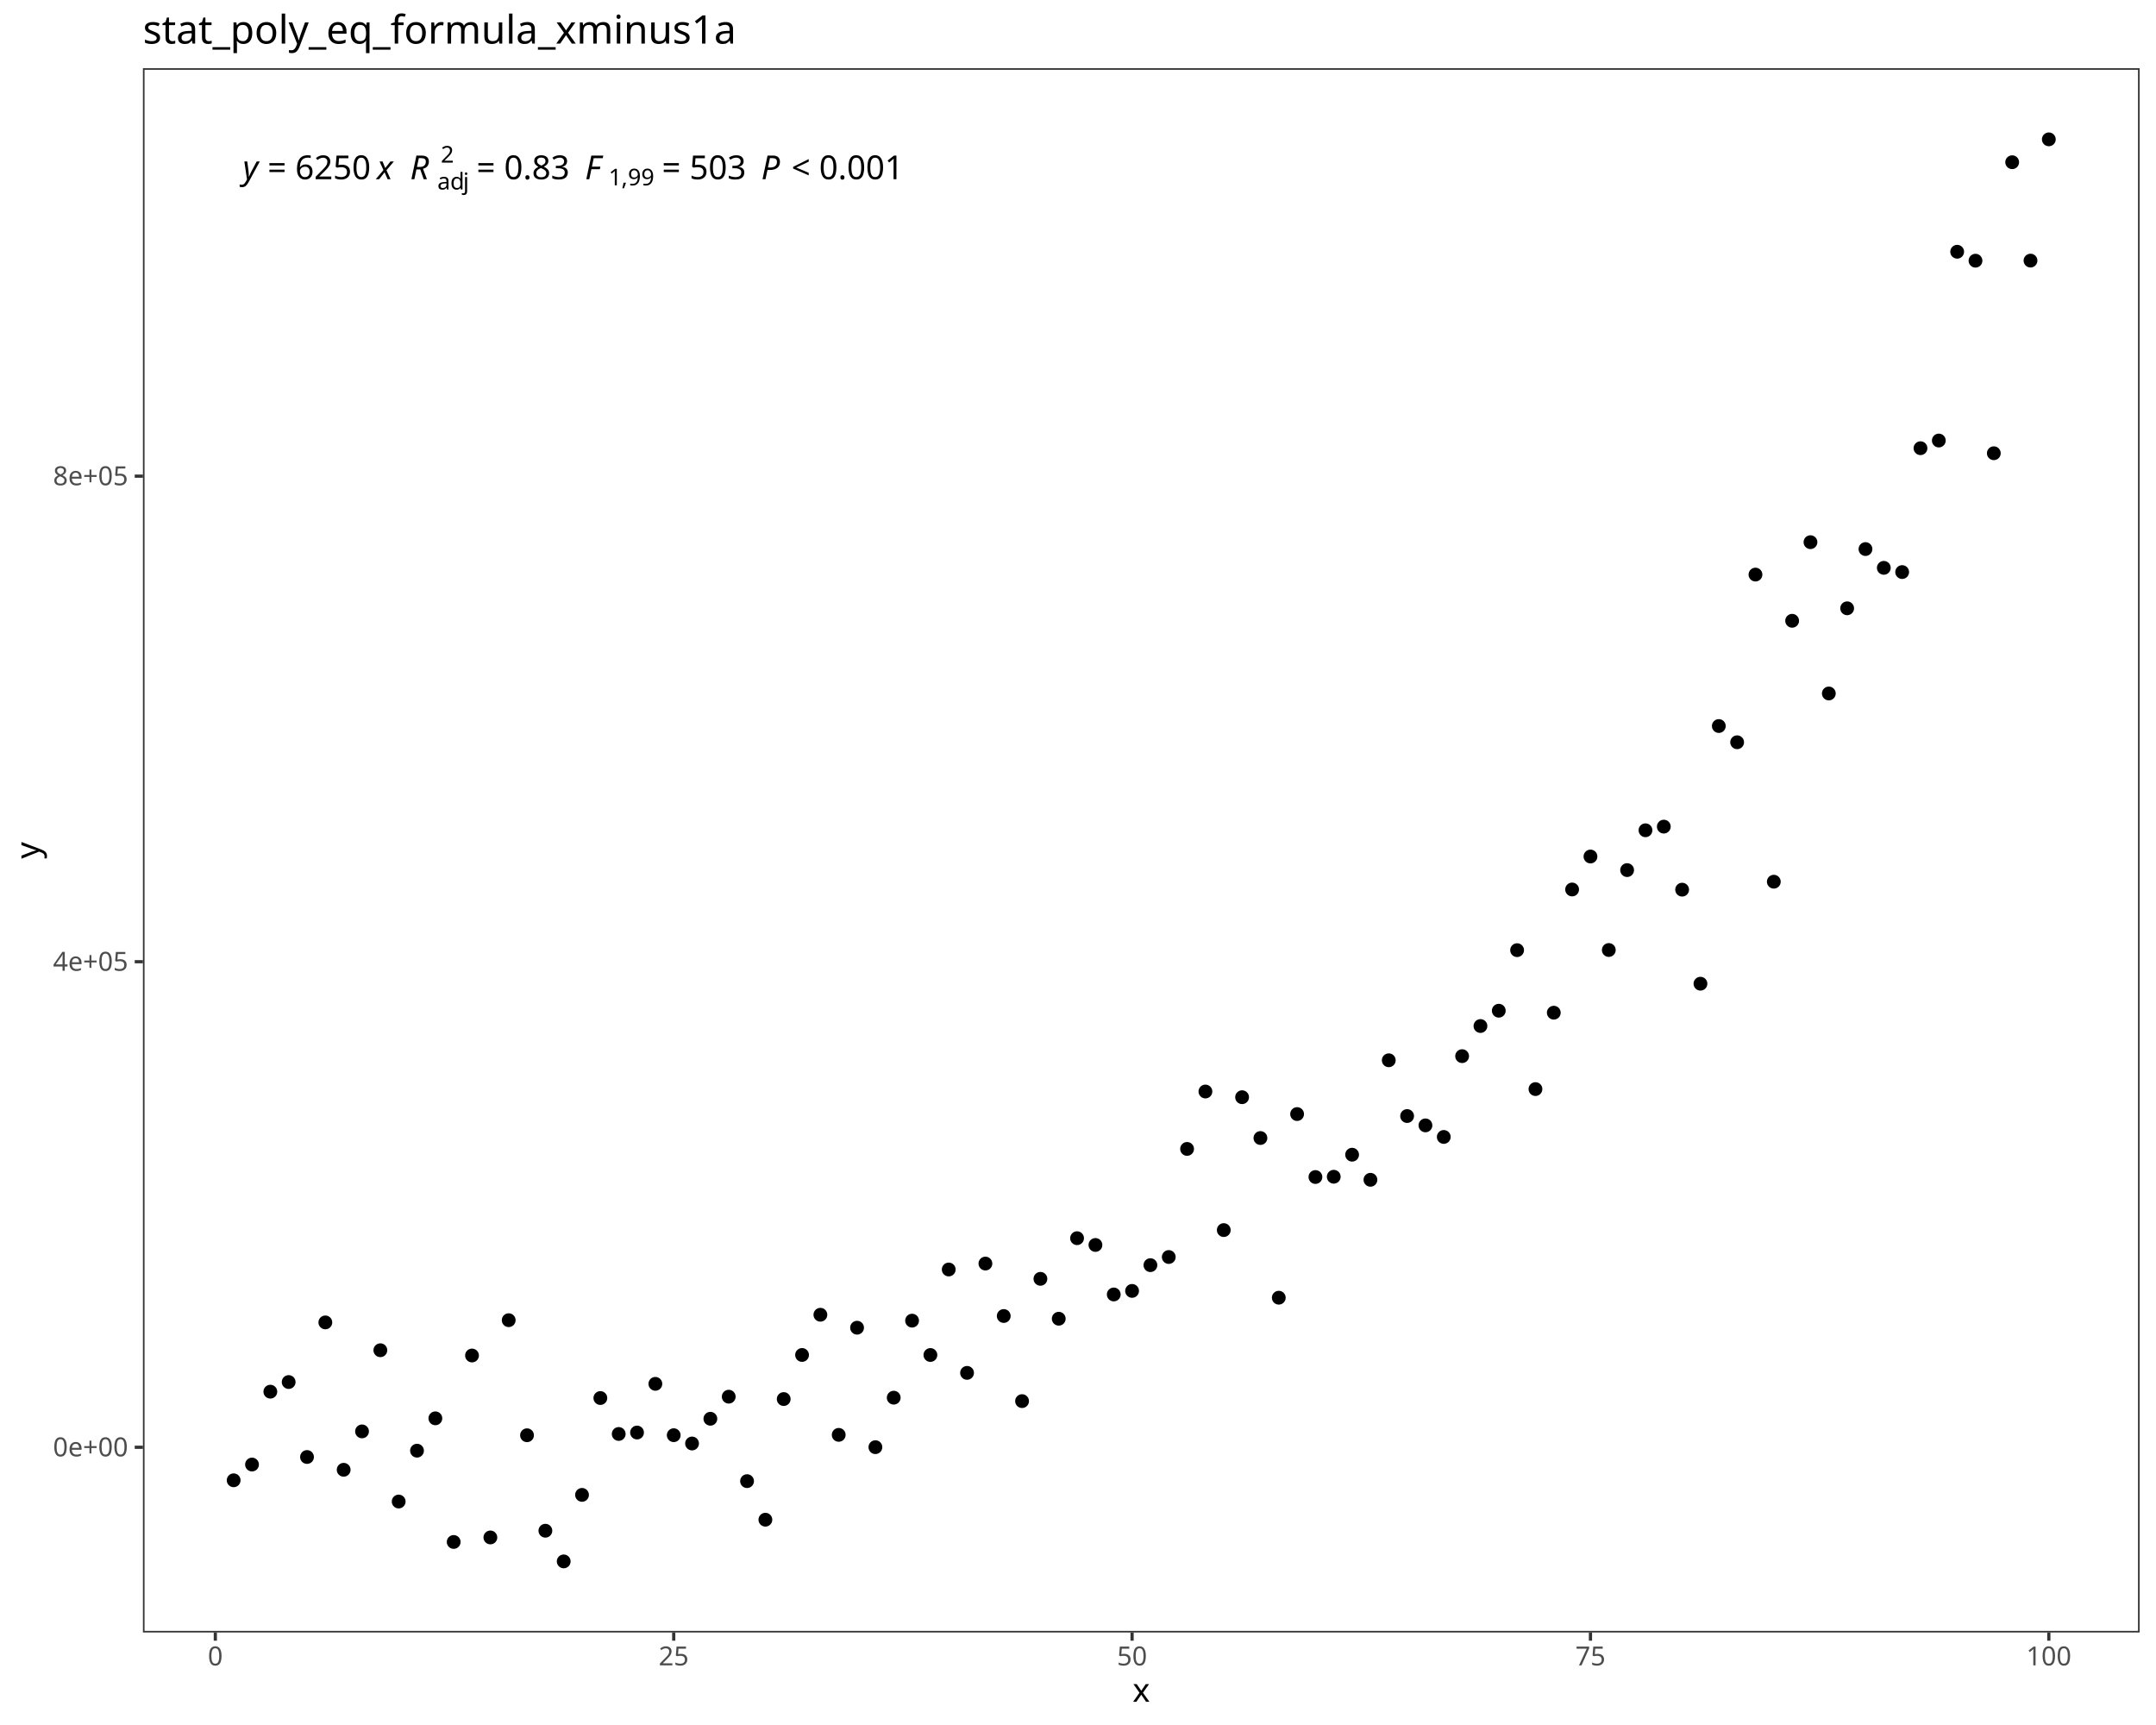
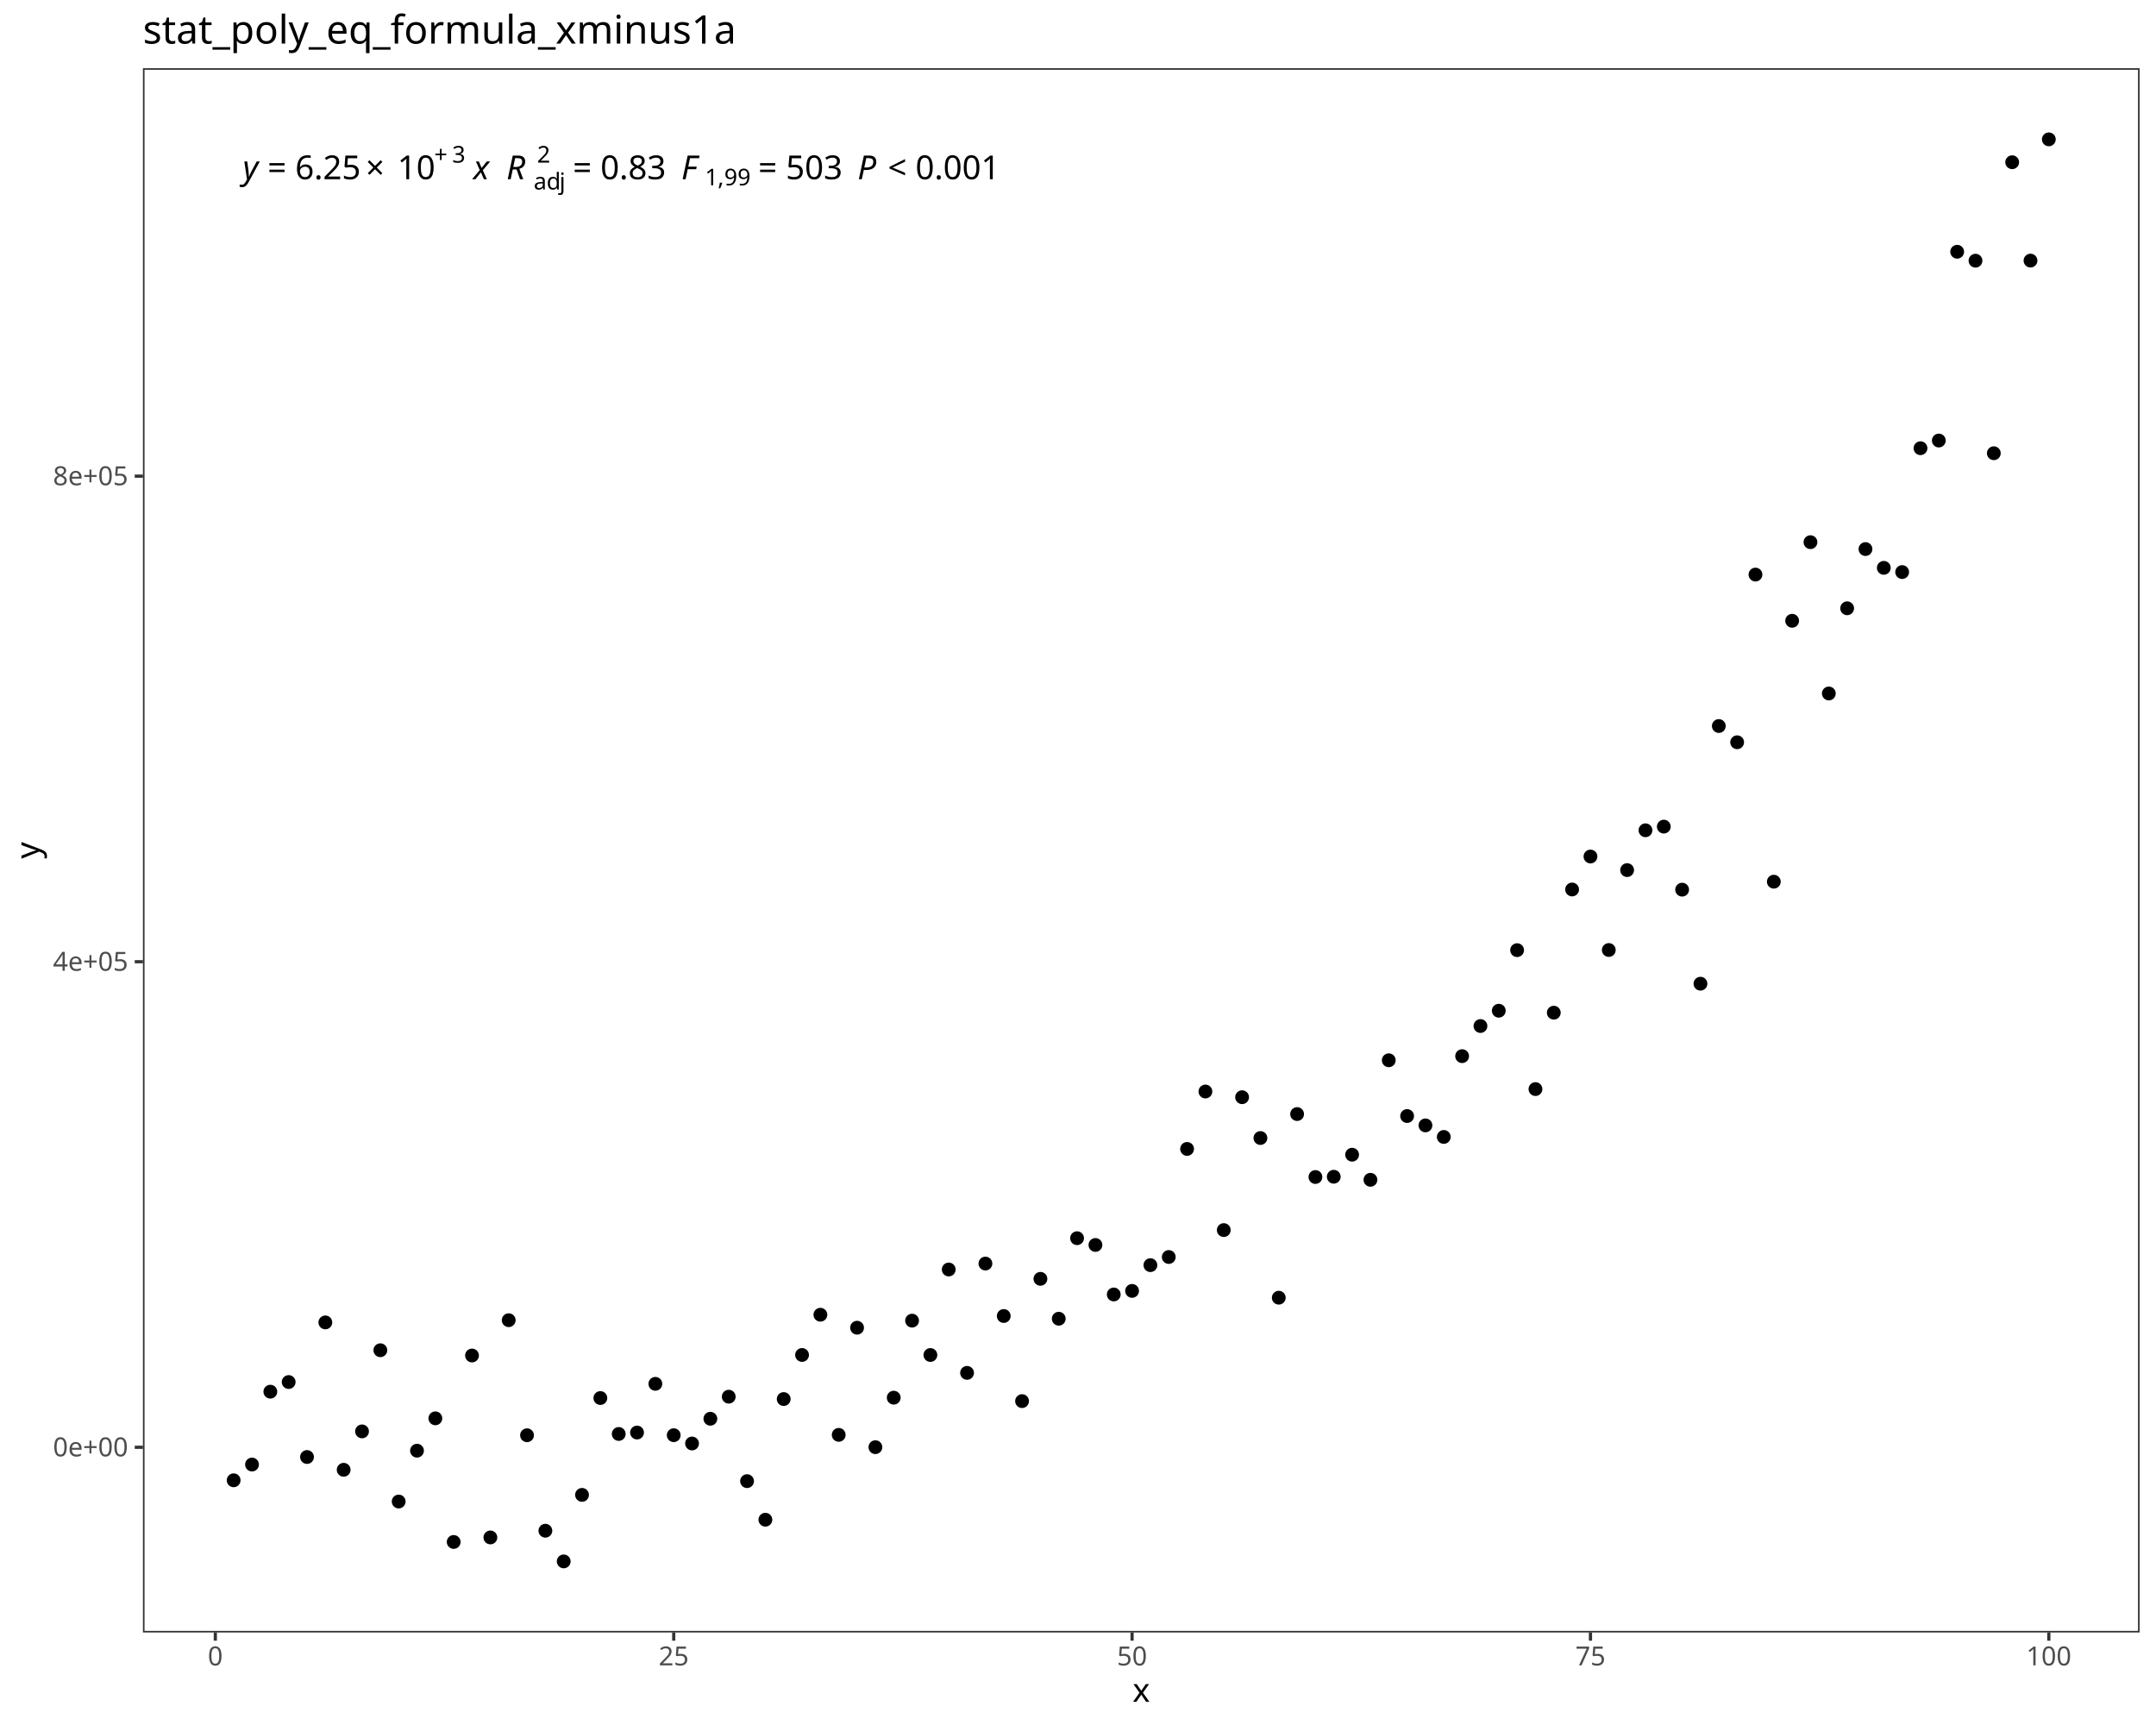
<svg xmlns="http://www.w3.org/2000/svg" class="svglite" data-engine-version="2.0" width="720.00pt" height="576.00pt" viewBox="0 0 720.00 576.00">
  <defs>
    <style type="text/css">
    .svglite line, .svglite polyline, .svglite polygon, .svglite path, .svglite rect, .svglite circle {
      fill: none;
      stroke: #000000;
      stroke-linecap: round;
      stroke-linejoin: round;
      stroke-miterlimit: 10.00;
    }
  </style>
  </defs>
  <rect width="100%" height="100%" style="stroke: none; fill: #FFFFFF;" />
  <defs>
    <clipPath id="cpMC4wMHw3MjAuMDB8MC4wMHw1NzYuMDA=">
      <rect x="0.00" y="0.00" width="720.00" height="576.00" />
    </clipPath>
  </defs>
  <g clip-path="url(#cpMC4wMHw3MjAuMDB8MC4wMHw1NzYuMDA=)">
    <rect x="0.00" y="0.00" width="720.00" height="576.00" style="stroke-width: 1.07; stroke: #FFFFFF; fill: #FFFFFF;" />
  </g>
  <defs>
    <clipPath id="cpNDcuNzN8NzE0LjUyfDIyLjc4fDU0NS4xMQ==">
      <rect x="47.73" y="22.78" width="666.80" height="522.33" />
    </clipPath>
  </defs>
  <g clip-path="url(#cpNDcuNzN8NzE0LjUyfDIyLjc4fDU0NS4xMQ==)">
    <rect x="47.73" y="22.78" width="666.80" height="522.33" style="stroke-width: 1.07; stroke: none; fill: #FFFFFF;" />
    <circle cx="78.03" cy="494.29" r="1.95" style="stroke-width: 0.71; fill: #000000;" />
    <circle cx="84.16" cy="489.03" r="1.95" style="stroke-width: 0.71; fill: #000000;" />
    <circle cx="90.28" cy="464.70" r="1.95" style="stroke-width: 0.71; fill: #000000;" />
    <circle cx="96.40" cy="461.48" r="1.95" style="stroke-width: 0.71; fill: #000000;" />
    <circle cx="102.53" cy="486.51" r="1.95" style="stroke-width: 0.71; fill: #000000;" />
    <circle cx="108.65" cy="441.57" r="1.95" style="stroke-width: 0.71; fill: #000000;" />
    <circle cx="114.77" cy="490.78" r="1.95" style="stroke-width: 0.71; fill: #000000;" />
    <circle cx="120.90" cy="477.96" r="1.95" style="stroke-width: 0.71; fill: #000000;" />
    <circle cx="127.02" cy="450.86" r="1.95" style="stroke-width: 0.71; fill: #000000;" />
    <circle cx="133.14" cy="501.38" r="1.95" style="stroke-width: 0.71; fill: #000000;" />
    <circle cx="139.26" cy="484.40" r="1.95" style="stroke-width: 0.71; fill: #000000;" />
    <circle cx="145.39" cy="473.60" r="1.95" style="stroke-width: 0.71; fill: #000000;" />
    <circle cx="151.51" cy="514.88" r="1.95" style="stroke-width: 0.71; fill: #000000;" />
    <circle cx="157.63" cy="452.62" r="1.95" style="stroke-width: 0.71; fill: #000000;" />
    <circle cx="163.76" cy="513.37" r="1.95" style="stroke-width: 0.71; fill: #000000;" />
    <circle cx="169.88" cy="440.83" r="1.95" style="stroke-width: 0.71; fill: #000000;" />
    <circle cx="176.00" cy="479.25" r="1.95" style="stroke-width: 0.71; fill: #000000;" />
    <circle cx="182.13" cy="511.13" r="1.95" style="stroke-width: 0.71; fill: #000000;" />
    <circle cx="188.25" cy="521.37" r="1.95" style="stroke-width: 0.71; fill: #000000;" />
    <circle cx="194.37" cy="499.16" r="1.95" style="stroke-width: 0.71; fill: #000000;" />
    <circle cx="200.49" cy="466.82" r="1.95" style="stroke-width: 0.71; fill: #000000;" />
    <circle cx="206.62" cy="478.82" r="1.95" style="stroke-width: 0.71; fill: #000000;" />
    <circle cx="212.74" cy="478.34" r="1.95" style="stroke-width: 0.71; fill: #000000;" />
    <circle cx="218.86" cy="462.08" r="1.95" style="stroke-width: 0.71; fill: #000000;" />
    <circle cx="224.99" cy="479.23" r="1.95" style="stroke-width: 0.71; fill: #000000;" />
    <circle cx="231.11" cy="482.00" r="1.95" style="stroke-width: 0.71; fill: #000000;" />
    <circle cx="237.23" cy="473.74" r="1.95" style="stroke-width: 0.71; fill: #000000;" />
    <circle cx="243.36" cy="466.37" r="1.95" style="stroke-width: 0.71; fill: #000000;" />
    <circle cx="249.48" cy="494.57" r="1.95" style="stroke-width: 0.71; fill: #000000;" />
    <circle cx="255.60" cy="507.45" r="1.95" style="stroke-width: 0.71; fill: #000000;" />
    <circle cx="261.72" cy="467.16" r="1.95" style="stroke-width: 0.71; fill: #000000;" />
    <circle cx="267.85" cy="452.44" r="1.95" style="stroke-width: 0.71; fill: #000000;" />
    <circle cx="273.97" cy="439.01" r="1.95" style="stroke-width: 0.71; fill: #000000;" />
    <circle cx="280.09" cy="479.12" r="1.95" style="stroke-width: 0.71; fill: #000000;" />
    <circle cx="286.22" cy="443.34" r="1.95" style="stroke-width: 0.71; fill: #000000;" />
    <circle cx="292.34" cy="483.23" r="1.95" style="stroke-width: 0.71; fill: #000000;" />
    <circle cx="298.46" cy="466.70" r="1.95" style="stroke-width: 0.71; fill: #000000;" />
    <circle cx="304.59" cy="440.98" r="1.95" style="stroke-width: 0.71; fill: #000000;" />
    <circle cx="310.71" cy="452.45" r="1.95" style="stroke-width: 0.71; fill: #000000;" />
    <circle cx="316.83" cy="423.90" r="1.95" style="stroke-width: 0.71; fill: #000000;" />
    <circle cx="322.95" cy="458.42" r="1.95" style="stroke-width: 0.71; fill: #000000;" />
    <circle cx="329.08" cy="421.92" r="1.95" style="stroke-width: 0.71; fill: #000000;" />
    <circle cx="335.20" cy="439.43" r="1.95" style="stroke-width: 0.71; fill: #000000;" />
    <circle cx="341.32" cy="467.85" r="1.95" style="stroke-width: 0.71; fill: #000000;" />
    <circle cx="347.45" cy="427.02" r="1.95" style="stroke-width: 0.71; fill: #000000;" />
    <circle cx="353.57" cy="440.34" r="1.95" style="stroke-width: 0.71; fill: #000000;" />
    <circle cx="359.69" cy="413.45" r="1.95" style="stroke-width: 0.71; fill: #000000;" />
    <circle cx="365.82" cy="415.71" r="1.95" style="stroke-width: 0.71; fill: #000000;" />
    <circle cx="371.94" cy="432.24" r="1.95" style="stroke-width: 0.71; fill: #000000;" />
    <circle cx="378.06" cy="431.05" r="1.95" style="stroke-width: 0.71; fill: #000000;" />
    <circle cx="384.18" cy="422.45" r="1.95" style="stroke-width: 0.71; fill: #000000;" />
    <circle cx="390.31" cy="419.73" r="1.95" style="stroke-width: 0.71; fill: #000000;" />
    <circle cx="396.43" cy="383.64" r="1.95" style="stroke-width: 0.71; fill: #000000;" />
    <circle cx="402.55" cy="364.47" r="1.95" style="stroke-width: 0.71; fill: #000000;" />
    <circle cx="408.68" cy="410.74" r="1.95" style="stroke-width: 0.71; fill: #000000;" />
    <circle cx="414.80" cy="366.37" r="1.95" style="stroke-width: 0.71; fill: #000000;" />
    <circle cx="420.92" cy="380.00" r="1.95" style="stroke-width: 0.71; fill: #000000;" />
    <circle cx="427.05" cy="433.32" r="1.95" style="stroke-width: 0.71; fill: #000000;" />
    <circle cx="433.17" cy="372.00" r="1.95" style="stroke-width: 0.71; fill: #000000;" />
    <circle cx="439.29" cy="393.02" r="1.95" style="stroke-width: 0.71; fill: #000000;" />
    <circle cx="445.41" cy="392.93" r="1.95" style="stroke-width: 0.71; fill: #000000;" />
    <circle cx="451.54" cy="385.57" r="1.95" style="stroke-width: 0.71; fill: #000000;" />
    <circle cx="457.66" cy="393.95" r="1.95" style="stroke-width: 0.71; fill: #000000;" />
    <circle cx="463.78" cy="354.04" r="1.95" style="stroke-width: 0.71; fill: #000000;" />
    <circle cx="469.91" cy="372.66" r="1.95" style="stroke-width: 0.71; fill: #000000;" />
    <circle cx="476.03" cy="375.78" r="1.95" style="stroke-width: 0.71; fill: #000000;" />
    <circle cx="482.15" cy="379.64" r="1.95" style="stroke-width: 0.71; fill: #000000;" />
    <circle cx="488.28" cy="352.66" r="1.95" style="stroke-width: 0.71; fill: #000000;" />
    <circle cx="494.40" cy="342.60" r="1.95" style="stroke-width: 0.71; fill: #000000;" />
    <circle cx="500.52" cy="337.49" r="1.95" style="stroke-width: 0.71; fill: #000000;" />
    <circle cx="506.64" cy="317.27" r="1.95" style="stroke-width: 0.71; fill: #000000;" />
    <circle cx="512.77" cy="363.66" r="1.95" style="stroke-width: 0.71; fill: #000000;" />
    <circle cx="518.89" cy="338.15" r="1.95" style="stroke-width: 0.71; fill: #000000;" />
    <circle cx="525.01" cy="297.01" r="1.95" style="stroke-width: 0.71; fill: #000000;" />
    <circle cx="531.14" cy="286.00" r="1.95" style="stroke-width: 0.71; fill: #000000;" />
    <circle cx="537.26" cy="317.22" r="1.95" style="stroke-width: 0.71; fill: #000000;" />
    <circle cx="543.38" cy="290.54" r="1.95" style="stroke-width: 0.71; fill: #000000;" />
    <circle cx="549.51" cy="277.24" r="1.95" style="stroke-width: 0.71; fill: #000000;" />
    <circle cx="555.63" cy="276.02" r="1.95" style="stroke-width: 0.71; fill: #000000;" />
    <circle cx="561.75" cy="297.07" r="1.95" style="stroke-width: 0.71; fill: #000000;" />
    <circle cx="567.87" cy="328.47" r="1.95" style="stroke-width: 0.71; fill: #000000;" />
    <circle cx="574.00" cy="242.43" r="1.95" style="stroke-width: 0.71; fill: #000000;" />
    <circle cx="580.12" cy="247.85" r="1.95" style="stroke-width: 0.71; fill: #000000;" />
    <circle cx="586.24" cy="191.86" r="1.95" style="stroke-width: 0.71; fill: #000000;" />
    <circle cx="592.37" cy="294.41" r="1.95" style="stroke-width: 0.71; fill: #000000;" />
    <circle cx="598.49" cy="207.29" r="1.95" style="stroke-width: 0.71; fill: #000000;" />
    <circle cx="604.61" cy="181.04" r="1.95" style="stroke-width: 0.71; fill: #000000;" />
    <circle cx="610.74" cy="231.56" r="1.95" style="stroke-width: 0.71; fill: #000000;" />
    <circle cx="616.86" cy="203.12" r="1.95" style="stroke-width: 0.71; fill: #000000;" />
    <circle cx="622.98" cy="183.34" r="1.95" style="stroke-width: 0.71; fill: #000000;" />
    <circle cx="629.10" cy="189.61" r="1.95" style="stroke-width: 0.71; fill: #000000;" />
    <circle cx="635.23" cy="191.02" r="1.95" style="stroke-width: 0.71; fill: #000000;" />
    <circle cx="641.35" cy="149.66" r="1.95" style="stroke-width: 0.71; fill: #000000;" />
    <circle cx="647.47" cy="147.10" r="1.95" style="stroke-width: 0.71; fill: #000000;" />
    <circle cx="653.60" cy="84.06" r="1.95" style="stroke-width: 0.71; fill: #000000;" />
    <circle cx="659.72" cy="87.05" r="1.95" style="stroke-width: 0.71; fill: #000000;" />
    <circle cx="665.84" cy="151.34" r="1.95" style="stroke-width: 0.71; fill: #000000;" />
    <circle cx="671.97" cy="54.17" r="1.95" style="stroke-width: 0.71; fill: #000000;" />
    <circle cx="678.09" cy="87.02" r="1.95" style="stroke-width: 0.71; fill: #000000;" />
    <circle cx="684.21" cy="46.53" r="1.95" style="stroke-width: 0.71; fill: #000000;" />
    <text x="81.07" y="59.84" style="font-size: 11.04px; font-style: italic; font-family: sans;" textLength="5.52px" lengthAdjust="spacingAndGlyphs">y</text>
    <text x="86.59" y="59.84" style="font-size: 11.04px; font-family: sans;" textLength="2.76px" lengthAdjust="spacingAndGlyphs"> </text>
    <text x="89.35" y="59.84" style="font-size: 11.04px; font-family: sans;" textLength="6.45px" lengthAdjust="spacingAndGlyphs">=</text>
    <text x="95.80" y="59.84" style="font-size: 11.04px; font-family: sans;" textLength="2.76px" lengthAdjust="spacingAndGlyphs"> </text>
-     <text x="98.57" y="59.84" style="font-size: 11.04px; font-family: sans;" textLength="24.56px" lengthAdjust="spacingAndGlyphs">6250</text>
-     <text x="123.13" y="59.84" style="font-size: 11.04px; font-family: sans;" textLength="2.76px" lengthAdjust="spacingAndGlyphs"> </text>
-     <text x="125.89" y="59.84" style="font-size: 11.04px; font-style: italic; font-family: sans;" textLength="5.52px" lengthAdjust="spacingAndGlyphs">x</text>
-     <text x="131.41" y="59.84" style="font-size: 11.04px; font-family: sans;" textLength="2.76px" lengthAdjust="spacingAndGlyphs"> </text>
-     <text x="134.17" y="59.84" style="font-size: 11.04px; font-family: sans;" textLength="2.76px" lengthAdjust="spacingAndGlyphs"> </text>
-     <text x="136.94" y="59.84" style="font-size: 11.04px; font-style: italic; font-family: sans;" textLength="7.98px" lengthAdjust="spacingAndGlyphs">R</text>
-     <text x="146.05" y="63.26" style="font-size: 7.73px; font-family: sans;" textLength="4.30px" lengthAdjust="spacingAndGlyphs">a</text>
-     <text x="150.35" y="63.26" style="font-size: 7.73px; font-family: sans;" textLength="4.30px" lengthAdjust="spacingAndGlyphs">d</text>
-     <text x="154.65" y="63.26" style="font-size: 7.73px; font-family: sans;" textLength="1.72px" lengthAdjust="spacingAndGlyphs">j</text>
-     <text x="147.19" y="54.30" style="font-size: 7.73px; font-family: sans;" textLength="4.30px" lengthAdjust="spacingAndGlyphs">2</text>
-     <text x="156.36" y="59.84" style="font-size: 11.04px; font-family: sans;" textLength="2.76px" lengthAdjust="spacingAndGlyphs"> </text>
-     <text x="159.13" y="59.84" style="font-size: 11.04px; font-family: sans;" textLength="6.45px" lengthAdjust="spacingAndGlyphs">=</text>
-     <text x="165.58" y="59.84" style="font-size: 11.04px; font-family: sans;" textLength="2.76px" lengthAdjust="spacingAndGlyphs"> </text>
-     <text x="168.34" y="59.84" style="font-size: 11.04px; font-family: sans;" textLength="21.49px" lengthAdjust="spacingAndGlyphs">0.83</text>
-     <text x="189.83" y="59.84" style="font-size: 11.04px; font-family: sans;" textLength="2.76px" lengthAdjust="spacingAndGlyphs"> </text>
-     <text x="192.59" y="59.84" style="font-size: 11.04px; font-family: sans;" textLength="2.76px" lengthAdjust="spacingAndGlyphs"> </text>
-     <text x="195.35" y="59.84" style="font-size: 11.04px; font-style: italic; font-family: sans;" textLength="6.74px" lengthAdjust="spacingAndGlyphs">F</text>
-     <text x="203.23" y="61.88" style="font-size: 7.73px; font-family: sans;" textLength="4.30px" lengthAdjust="spacingAndGlyphs">1</text>
-     <text x="207.53" y="61.88" style="font-size: 7.73px; font-family: sans;" textLength="2.15px" lengthAdjust="spacingAndGlyphs">,</text>
-     <text x="209.68" y="61.88" style="font-size: 7.73px; font-family: sans;" textLength="8.60px" lengthAdjust="spacingAndGlyphs">99</text>
-     <text x="218.28" y="59.84" style="font-size: 11.04px; font-family: sans;" textLength="2.76px" lengthAdjust="spacingAndGlyphs"> </text>
-     <text x="221.04" y="59.84" style="font-size: 11.04px; font-family: sans;" textLength="6.45px" lengthAdjust="spacingAndGlyphs">=</text>
-     <text x="227.49" y="59.84" style="font-size: 11.04px; font-family: sans;" textLength="2.76px" lengthAdjust="spacingAndGlyphs"> </text>
-     <text x="230.25" y="59.84" style="font-size: 11.04px; font-family: sans;" textLength="18.42px" lengthAdjust="spacingAndGlyphs">503</text>
-     <text x="248.67" y="59.84" style="font-size: 11.04px; font-family: sans;" textLength="2.76px" lengthAdjust="spacingAndGlyphs"> </text>
-     <text x="251.43" y="59.84" style="font-size: 11.04px; font-family: sans;" textLength="2.76px" lengthAdjust="spacingAndGlyphs"> </text>
-     <text x="254.20" y="59.84" style="font-size: 11.04px; font-style: italic; font-family: sans;" textLength="7.37px" lengthAdjust="spacingAndGlyphs">P</text>
-     <text x="261.56" y="59.84" style="font-size: 11.04px; font-family: sans;" textLength="2.76px" lengthAdjust="spacingAndGlyphs"> </text>
-     <text x="264.32" y="59.84" style="font-size: 11.04px; font-family: sans;" textLength="6.45px" lengthAdjust="spacingAndGlyphs">&lt;</text>
-     <text x="270.78" y="59.84" style="font-size: 11.04px; font-family: sans;" textLength="2.76px" lengthAdjust="spacingAndGlyphs"> </text>
-     <text x="273.54" y="59.84" style="font-size: 11.04px; font-family: sans;" textLength="27.63px" lengthAdjust="spacingAndGlyphs">0.001</text>
+     <text x="98.57" y="59.84" style="font-size: 11.04px; font-family: sans;" textLength="21.49px" lengthAdjust="spacingAndGlyphs">6.25</text>
+     <text x="122.10" y="59.84" style="font-size: 11.04px; font-family: sans;" textLength="8.58px" lengthAdjust="spacingAndGlyphs">×</text>
+     <text x="132.72" y="59.84" style="font-size: 11.04px; font-family: sans;" textLength="12.28px" lengthAdjust="spacingAndGlyphs">10</text>
+     <text x="145.00" y="54.30" style="font-size: 7.73px; font-family: sans;" textLength="6.00px" lengthAdjust="spacingAndGlyphs">+</text>
+     <text x="151.00" y="54.30" style="font-size: 7.73px; font-family: sans;" textLength="4.30px" lengthAdjust="spacingAndGlyphs">3</text>
+     <text x="155.30" y="59.84" style="font-size: 11.04px; font-family: sans;" textLength="2.76px" lengthAdjust="spacingAndGlyphs"> </text>
+     <text x="158.06" y="59.84" style="font-size: 11.04px; font-style: italic; font-family: sans;" textLength="5.52px" lengthAdjust="spacingAndGlyphs">x</text>
+     <text x="163.58" y="59.84" style="font-size: 11.04px; font-family: sans;" textLength="2.76px" lengthAdjust="spacingAndGlyphs"> </text>
+     <text x="166.35" y="59.84" style="font-size: 11.04px; font-family: sans;" textLength="2.76px" lengthAdjust="spacingAndGlyphs"> </text>
+     <text x="169.11" y="59.84" style="font-size: 11.04px; font-style: italic; font-family: sans;" textLength="7.98px" lengthAdjust="spacingAndGlyphs">R</text>
+     <text x="178.22" y="63.26" style="font-size: 7.73px; font-family: sans;" textLength="4.30px" lengthAdjust="spacingAndGlyphs">a</text>
+     <text x="182.52" y="63.26" style="font-size: 7.73px; font-family: sans;" textLength="4.30px" lengthAdjust="spacingAndGlyphs">d</text>
+     <text x="186.82" y="63.26" style="font-size: 7.73px; font-family: sans;" textLength="1.72px" lengthAdjust="spacingAndGlyphs">j</text>
+     <text x="179.36" y="54.30" style="font-size: 7.73px; font-family: sans;" textLength="4.30px" lengthAdjust="spacingAndGlyphs">2</text>
+     <text x="188.54" y="59.84" style="font-size: 11.04px; font-family: sans;" textLength="2.76px" lengthAdjust="spacingAndGlyphs"> </text>
+     <text x="191.30" y="59.84" style="font-size: 11.04px; font-family: sans;" textLength="6.45px" lengthAdjust="spacingAndGlyphs">=</text>
+     <text x="197.75" y="59.84" style="font-size: 11.04px; font-family: sans;" textLength="2.76px" lengthAdjust="spacingAndGlyphs"> </text>
+     <text x="200.51" y="59.84" style="font-size: 11.04px; font-family: sans;" textLength="21.49px" lengthAdjust="spacingAndGlyphs">0.83</text>
+     <text x="222.00" y="59.84" style="font-size: 11.04px; font-family: sans;" textLength="2.76px" lengthAdjust="spacingAndGlyphs"> </text>
+     <text x="224.76" y="59.84" style="font-size: 11.04px; font-family: sans;" textLength="2.76px" lengthAdjust="spacingAndGlyphs"> </text>
+     <text x="227.52" y="59.84" style="font-size: 11.04px; font-style: italic; font-family: sans;" textLength="6.74px" lengthAdjust="spacingAndGlyphs">F</text>
+     <text x="235.41" y="61.88" style="font-size: 7.73px; font-family: sans;" textLength="4.30px" lengthAdjust="spacingAndGlyphs">1</text>
+     <text x="239.70" y="61.88" style="font-size: 7.73px; font-family: sans;" textLength="2.15px" lengthAdjust="spacingAndGlyphs">,</text>
+     <text x="241.85" y="61.88" style="font-size: 7.73px; font-family: sans;" textLength="8.60px" lengthAdjust="spacingAndGlyphs">99</text>
+     <text x="250.45" y="59.84" style="font-size: 11.04px; font-family: sans;" textLength="2.76px" lengthAdjust="spacingAndGlyphs"> </text>
+     <text x="253.21" y="59.84" style="font-size: 11.04px; font-family: sans;" textLength="6.45px" lengthAdjust="spacingAndGlyphs">=</text>
+     <text x="259.66" y="59.84" style="font-size: 11.04px; font-family: sans;" textLength="2.76px" lengthAdjust="spacingAndGlyphs"> </text>
+     <text x="262.42" y="59.84" style="font-size: 11.04px; font-family: sans;" textLength="18.42px" lengthAdjust="spacingAndGlyphs">503</text>
+     <text x="280.84" y="59.84" style="font-size: 11.04px; font-family: sans;" textLength="2.76px" lengthAdjust="spacingAndGlyphs"> </text>
+     <text x="283.61" y="59.84" style="font-size: 11.04px; font-family: sans;" textLength="2.76px" lengthAdjust="spacingAndGlyphs"> </text>
+     <text x="286.37" y="59.84" style="font-size: 11.04px; font-style: italic; font-family: sans;" textLength="7.37px" lengthAdjust="spacingAndGlyphs">P</text>
+     <text x="293.73" y="59.84" style="font-size: 11.04px; font-family: sans;" textLength="2.76px" lengthAdjust="spacingAndGlyphs"> </text>
+     <text x="296.50" y="59.84" style="font-size: 11.04px; font-family: sans;" textLength="6.45px" lengthAdjust="spacingAndGlyphs">&lt;</text>
+     <text x="302.95" y="59.84" style="font-size: 11.04px; font-family: sans;" textLength="2.76px" lengthAdjust="spacingAndGlyphs"> </text>
+     <text x="305.71" y="59.84" style="font-size: 11.04px; font-family: sans;" textLength="27.63px" lengthAdjust="spacingAndGlyphs">0.001</text>
    <rect x="47.73" y="22.78" width="666.80" height="522.33" style="stroke-width: 1.07; stroke: #333333;" />
  </g>
  <g clip-path="url(#cpMC4wMHw3MjAuMDB8MC4wMHw1NzYuMDA=)">
    <text x="42.79" y="486.29" text-anchor="end" style="font-size: 8.80px; fill: #4D4D4D; font-family: sans;" textLength="24.72px" lengthAdjust="spacingAndGlyphs">0e+00</text>
    <text x="42.79" y="324.15" text-anchor="end" style="font-size: 8.80px; fill: #4D4D4D; font-family: sans;" textLength="24.72px" lengthAdjust="spacingAndGlyphs">4e+05</text>
    <text x="42.79" y="162.02" text-anchor="end" style="font-size: 8.80px; fill: #4D4D4D; font-family: sans;" textLength="24.72px" lengthAdjust="spacingAndGlyphs">8e+05</text>
    <polyline points="44.99,483.26 47.73,483.26 " style="stroke-width: 1.07; stroke: #333333; stroke-linecap: butt;" />
    <polyline points="44.99,321.13 47.73,321.13 " style="stroke-width: 1.07; stroke: #333333; stroke-linecap: butt;" />
    <polyline points="44.99,158.99 47.73,158.99 " style="stroke-width: 1.07; stroke: #333333; stroke-linecap: butt;" />
    <polyline points="71.91,547.85 71.91,545.11 " style="stroke-width: 1.07; stroke: #333333; stroke-linecap: butt;" />
    <polyline points="224.99,547.85 224.99,545.11 " style="stroke-width: 1.07; stroke: #333333; stroke-linecap: butt;" />
    <polyline points="378.06,547.85 378.06,545.11 " style="stroke-width: 1.07; stroke: #333333; stroke-linecap: butt;" />
    <polyline points="531.14,547.85 531.14,545.11 " style="stroke-width: 1.07; stroke: #333333; stroke-linecap: butt;" />
    <polyline points="684.21,547.85 684.21,545.11 " style="stroke-width: 1.07; stroke: #333333; stroke-linecap: butt;" />
    <text x="71.91" y="556.10" text-anchor="middle" style="font-size: 8.80px; fill: #4D4D4D; font-family: sans;" textLength="4.89px" lengthAdjust="spacingAndGlyphs">0</text>
    <text x="224.99" y="556.10" text-anchor="middle" style="font-size: 8.80px; fill: #4D4D4D; font-family: sans;" textLength="9.79px" lengthAdjust="spacingAndGlyphs">25</text>
    <text x="378.06" y="556.10" text-anchor="middle" style="font-size: 8.80px; fill: #4D4D4D; font-family: sans;" textLength="9.79px" lengthAdjust="spacingAndGlyphs">50</text>
    <text x="531.14" y="556.10" text-anchor="middle" style="font-size: 8.80px; fill: #4D4D4D; font-family: sans;" textLength="9.79px" lengthAdjust="spacingAndGlyphs">75</text>
    <text x="684.21" y="556.10" text-anchor="middle" style="font-size: 8.80px; fill: #4D4D4D; font-family: sans;" textLength="14.68px" lengthAdjust="spacingAndGlyphs">100</text>
    <text x="381.12" y="568.24" text-anchor="middle" style="font-size: 11.00px; font-family: sans;" textLength="5.50px" lengthAdjust="spacingAndGlyphs">x</text>
    <text transform="translate(13.05,283.95) rotate(-90)" text-anchor="middle" style="font-size: 11.00px; font-family: sans;" textLength="5.50px" lengthAdjust="spacingAndGlyphs">y</text>
    <text x="47.73" y="14.56" style="font-size: 13.20px; font-family: sans;" textLength="190.08px" lengthAdjust="spacingAndGlyphs">stat_poly_eq_formula_xminus1a</text>
  </g>
</svg>
